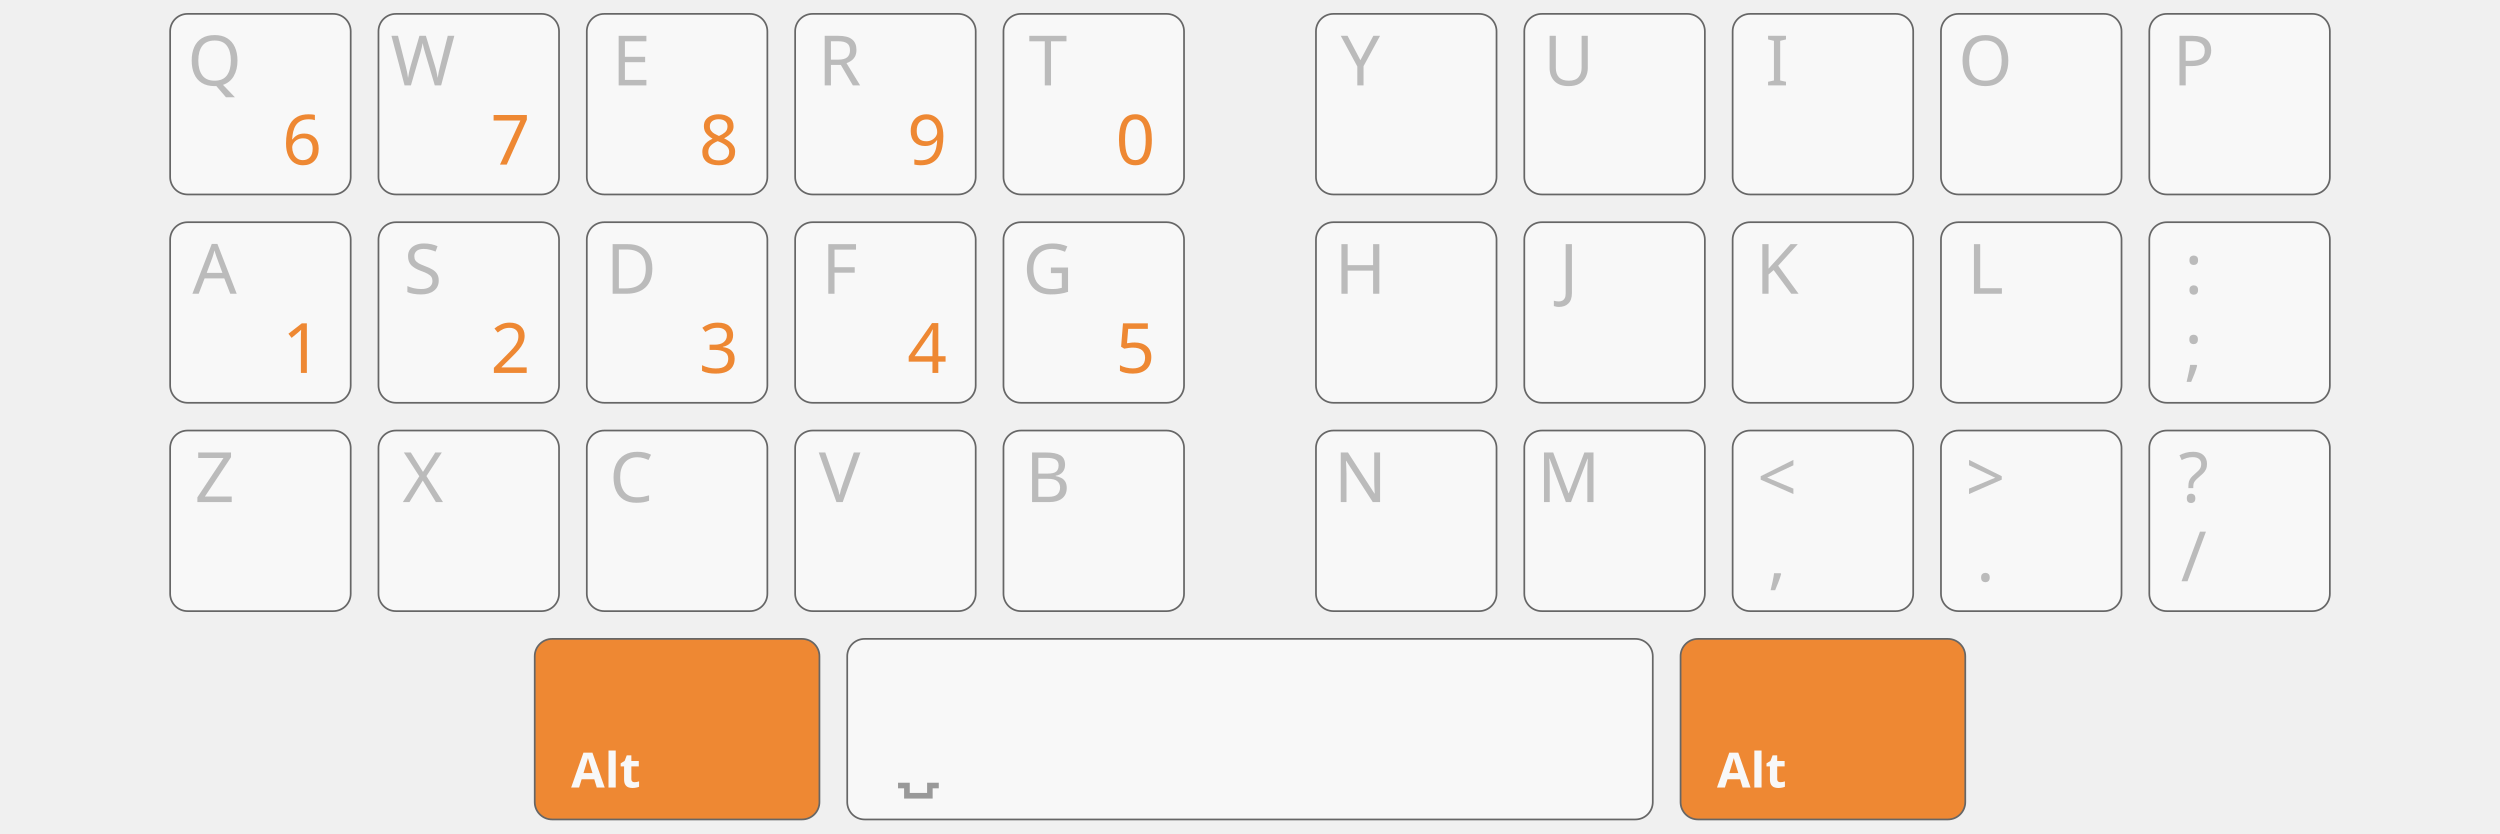
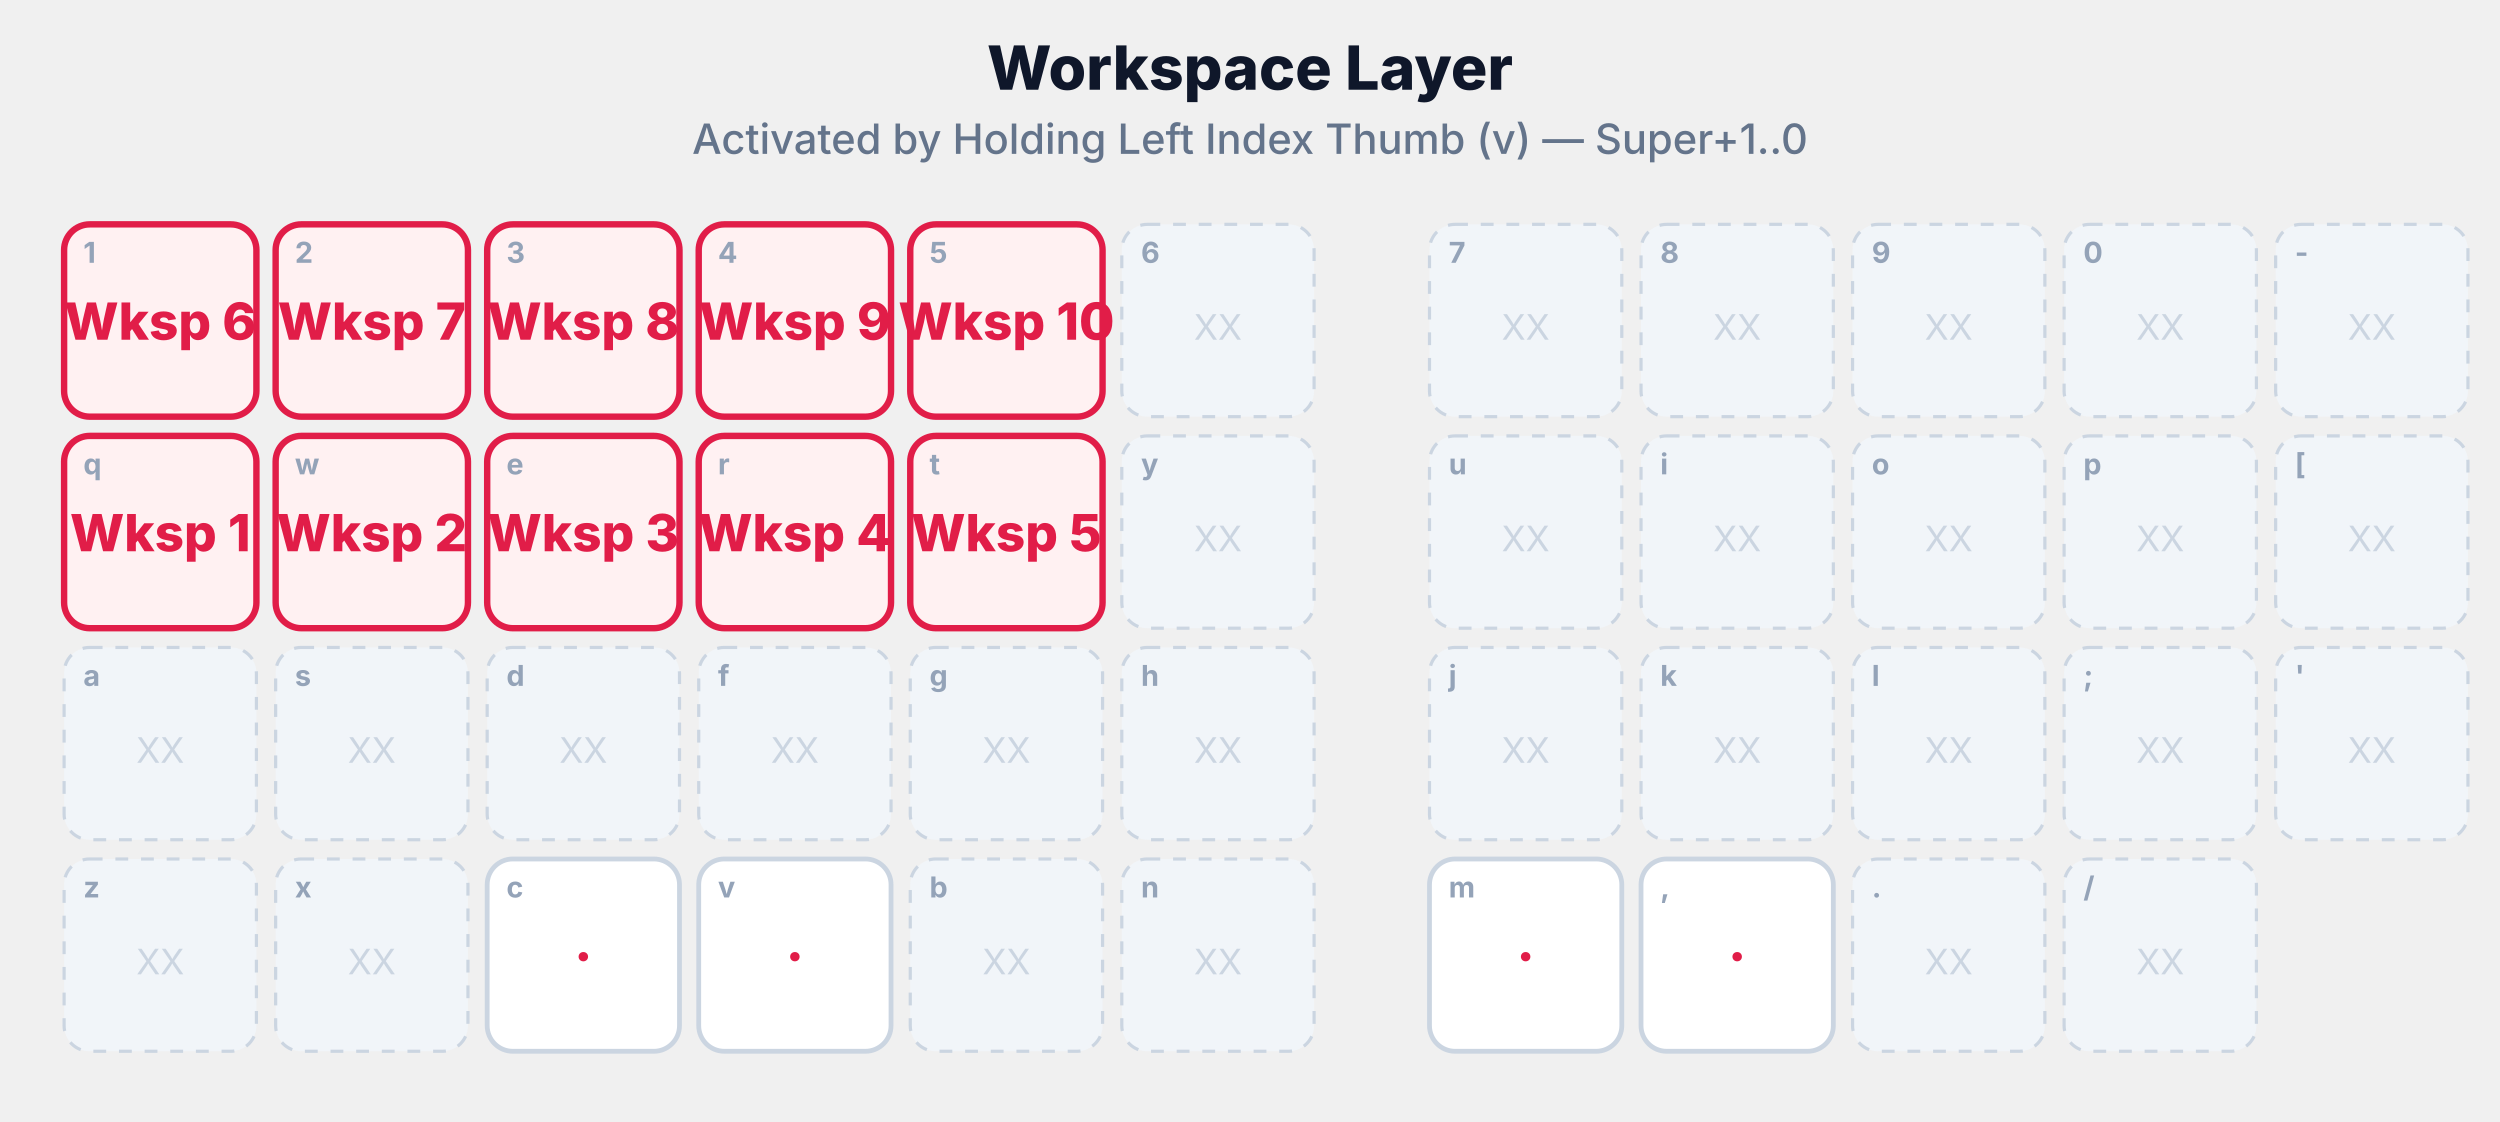
- <svg xmlns="http://www.w3.org/2000/svg" viewBox="90 60 720 240">
+ <svg xmlns="http://www.w3.org/2000/svg" viewBox="0 0 780 350">
  <style>
-     :root {
-       color-scheme: light dark;
-     }
-     rect {
-       fill: #f8f8f8;
-       stroke: #666;
-       stroke-width: .5px;
-     }
-     text {
-       fill: #bbb;
-       font: normal 20px sans-serif;
-       text-align: center;
-       text-anchor: middle;
-     }
-     .dualKey { fill: #ddd; transform: translateY(26px); }
- 
-     #row_AD { transform: translate(64px,  64px); }
-     #row_AC { transform: translate(64px, 124px); }
-     #row_AB { transform: translate(64px, 184px); }
-     #row_AA { transform: translate(64px, 244px); }
-     .left   { transform: translate(-15px, 0); }
-     .right  { transform: translate(+15px, 0); }
- 
-     .layer  { font-size: 14px; font-weight: bold; fill: #f8f8f8; }
-     .layerWs { fill: #e83; }
- 
+     :root { color-scheme: light dark; }
+     rect.key { fill: #ffffff; stroke: #cbd5e1; stroke-width: 1.5px; rx: 8px; ry: 8px; }
+     rect.gap { fill: #f1f5f9; stroke: #cbd5e1; stroke-dasharray: 4 4; rx: 8px; ry: 8px; }
+     rect.active { fill: #fff1f2; stroke: #e11d48; stroke-width: 2px; rx: 8px; ry: 8px; }
+     text { font-family: system-ui, -apple-system, sans-serif; text-anchor: middle; }
+     text.title { font-size: 19px; font-weight: 800; fill: #0f172a; }
+     text.subtitle { font-size: 13px; font-weight: 500; fill: #64748b; }
+     text.phys { font-size: 9px; font-weight: 700; fill: #94a3b8; text-anchor: start; }
+     text.main { font-size: 16px; font-weight: 800; fill: #e11d48; }
+     text.sub { font-size: 11px; font-weight: 600; fill: #64748b; }
+     text.dead { font-size: 11px; fill: #cbd5e1; }
    @media (prefers-color-scheme: dark) {
-       text     { fill: #666; }
-       rect     { fill: #444; }
-       .dualKey { fill: #666; }
-       .layerWs { fill: #e83; }
+       rect.key { fill: #1e293b; stroke: #334155; }
+       rect.gap { fill: #0f172a; stroke: #334155; }
+       rect.active { fill: #4c0519; stroke: #fb7185; }
+       text.title { fill: #f8fafc; }
+       text.subtitle { fill: #94a3b8; }
+       text.phys { fill: #64748b; }
+       text.main { fill: #fb7185; }
+       text.sub { fill: #94a3b8; }
+       text.dead { fill: #475569; }
    }
  </style>
-   <g id="row_AD">
-     <g class="left">
-       <g transform="translate(90)">
-         <rect width="52" height="52" rx="5" ry="5" />
-         <text x="12.8" y="20.6" class="level2">Q</text>
-         <text x="38.0" y="43.4" class="layerWs">6</text>
-       </g>
-       <g transform="translate(150)">
-         <rect width="52" height="52" rx="5" ry="5" />
-         <text x="12.8" y="20.6" class="level2">W</text>
-         <text x="38.0" y="43.4" class="layerWs">7</text>
-       </g>
-       <g transform="translate(210)">
-         <rect width="52" height="52" rx="5" ry="5" />
-         <text x="12.8" y="20.6" class="level2">E</text>
-         <text x="38.0" y="43.4" class="layerWs">8</text>
-       </g>
-       <g transform="translate(270)">
-         <rect width="52" height="52" rx="5" ry="5" />
-         <text x="12.8" y="20.6" class="level2">R</text>
-         <text x="38.0" y="43.4" class="layerWs">9</text>
-       </g>
-       <g transform="translate(330)">
-         <rect width="52" height="52" rx="5" ry="5" />
-         <text x="12.8" y="20.6" class="level2">T</text>
-         <text x="38.0" y="43.4" class="layerWs">0</text>
-       </g>
-     </g>
-     <g class="right">
-       <g transform="translate(390)">
-         <rect width="52" height="52" rx="5" ry="5" />
-         <text x="12.8" y="20.6" class="level2">Y</text>
-       </g>
-       <g transform="translate(450)">
-         <rect width="52" height="52" rx="5" ry="5" />
-         <text x="12.8" y="20.6" class="level2">U</text>
-       </g>
-       <g transform="translate(510)">
-         <rect width="52" height="52" rx="5" ry="5" />
-         <text x="12.8" y="20.6" class="level2">I</text>
-       </g>
-       <g transform="translate(570)">
-         <rect width="52" height="52" rx="5" ry="5" />
-         <text x="12.8" y="20.6" class="level2">O</text>
-       </g>
-       <g transform="translate(630)">
-         <rect width="52" height="52" rx="5" ry="5" />
-         <text x="12.8" y="20.6" class="level2">P</text>
-       </g>
-     </g>
-   </g>
-   <g id="row_AC">
-     <g class="left">
-       <g transform="translate(90)">
-         <rect width="52" height="52" rx="5" ry="5" />
-         <text x="12.8" y="20.6" class="level2">A</text>
-         <text x="38.0" y="43.4" class="layerWs">1</text>
-       </g>
-       <g transform="translate(150)">
-         <rect width="52" height="52" rx="5" ry="5" />
-         <text x="12.8" y="20.6" class="level2">S</text>
-         <text x="38.0" y="43.4" class="layerWs">2</text>
-       </g>
-       <g transform="translate(210)">
-         <rect width="52" height="52" rx="5" ry="5" />
-         <text x="12.8" y="20.6" class="level2">D</text>
-         <text x="38.0" y="43.4" class="layerWs">3</text>
-       </g>
-       <g transform="translate(270)">
-         <rect width="52" height="52" rx="5" ry="5" />
-         <text x="12.8" y="20.6" class="level2">F</text>
-         <text x="38.0" y="43.4" class="layerWs">4</text>
-       </g>
-       <g transform="translate(330)">
-         <rect width="52" height="52" rx="5" ry="5" />
-         <text x="12.8" y="20.6" class="level2">G</text>
-         <text x="38.0" y="43.4" class="layerWs">5</text>
-       </g>
-     </g>
-     <g class="right">
-       <g transform="translate(390)">
-         <rect width="52" height="52" rx="5" ry="5" />
-         <text x="12.8" y="20.6" class="level2">H</text>
-       </g>
-       <g transform="translate(450)">
-         <rect width="52" height="52" rx="5" ry="5" />
-         <text x="12.8" y="20.6" class="level2">J</text>
-       </g>
-       <g transform="translate(510)">
-         <rect width="52" height="52" rx="5" ry="5" />
-         <text x="12.8" y="20.6" class="level2">K</text>
-       </g>
-       <g transform="translate(570)">
-         <rect width="52" height="52" rx="5" ry="5" />
-         <text x="12.8" y="20.6" class="level2">L</text>
-       </g>
-       <g transform="translate(630)">
-         <rect width="52" height="52" rx="5" ry="5" />
-         <text x="12.8" y="43.4" class="level1">;</text>
-         <text x="12.8" y="20.6" class="level2">:</text>
-       </g>
-     </g>
-   </g>
-   <g id="row_AB">
-     <g class="left">
-       <g transform="translate(90)">
-         <rect width="52" height="52" rx="5" ry="5" />
-         <text x="12.8" y="20.6" class="level2">Z</text>
-       </g>
-       <g transform="translate(150)">
-         <rect width="52" height="52" rx="5" ry="5" />
-         <text x="12.8" y="20.6" class="level2">X</text>
-       </g>
-       <g transform="translate(210)">
-         <rect width="52" height="52" rx="5" ry="5" />
-         <text x="12.8" y="20.6" class="level2">C</text>
-       </g>
-       <g transform="translate(270)">
-         <rect width="52" height="52" rx="5" ry="5" />
-         <text x="12.8" y="20.6" class="level2">V</text>
-       </g>
-       <g transform="translate(330)">
-         <rect width="52" height="52" rx="5" ry="5" />
-         <text x="12.8" y="20.6" class="level2">B</text>
-       </g>
-     </g>
-     <g class="right">
-       <g transform="translate(390)">
-         <rect width="52" height="52" rx="5" ry="5" />
-         <text x="12.8" y="20.6" class="level2">N</text>
-       </g>
-       <g transform="translate(450)">
-         <rect width="52" height="52" rx="5" ry="5" />
-         <text x="12.8" y="20.6" class="level2">M</text>
-       </g>
-       <g transform="translate(510)">
-         <rect width="52" height="52" rx="5" ry="5" />
-         <text x="12.8" y="43.4" class="level1">,</text>
-         <text x="12.8" y="20.6" class="level2">&lt;</text>
-       </g>
-       <g transform="translate(570)">
-         <rect width="52" height="52" rx="5" ry="5" />
-         <text x="12.8" y="43.4" class="level1">.</text>
-         <text x="12.8" y="20.6" class="level2">&gt;</text>
-       </g>
-       <g transform="translate(630)">
-         <rect width="52" height="52" rx="5" ry="5" />
-         <text x="12.8" y="43.4" class="level1">/</text>
-         <text x="12.8" y="20.6" class="level2">?</text>
-       </g>
-     </g>
-   </g>
-   <g id="row_AA">
-     <g transform="translate(180)">
-       <rect width="82" height="52" rx="5" ry="5" style="fill: #e83;" />
-       <text x="20.5" y="42.8" class="layer">Alt</text>
-     </g>
-     <g transform="translate(270)">
-       <rect width="232" height="52" rx="5" ry="5" />
-       <text x="20.5" y="42.8" class="layer" style="fill: #999;">⍽</text>
-     </g>
-     <g transform="translate(510)">
-       <rect width="82" height="52" rx="5" ry="5" style="fill: #e83;" />
-       <text x="20.5" y="42.8" class="layer">Alt</text>
-     </g>
+   <text x="390" y="28" class="title">Workspace Layer</text>
+   <text x="390" y="48" class="subtitle">Activated by Holding Left Index Thumb (v) — Super+1..0</text>
+   <g transform="translate(20,70)">
+     <rect width="60" height="60" class="active" />
+     <text x="6" y="12" class="phys">1</text>
+     <text x="30" y="36" class="main">Wksp 6</text>
+   </g>
+   <g transform="translate(86,70)">
+     <rect width="60" height="60" class="active" />
+     <text x="6" y="12" class="phys">2</text>
+     <text x="30" y="36" class="main">Wksp 7</text>
+   </g>
+   <g transform="translate(152,70)">
+     <rect width="60" height="60" class="active" />
+     <text x="6" y="12" class="phys">3</text>
+     <text x="30" y="36" class="main">Wksp 8</text>
+   </g>
+   <g transform="translate(218,70)">
+     <rect width="60" height="60" class="active" />
+     <text x="6" y="12" class="phys">4</text>
+     <text x="30" y="36" class="main">Wksp 9</text>
+   </g>
+   <g transform="translate(284,70)">
+     <rect width="60" height="60" class="active" />
+     <text x="6" y="12" class="phys">5</text>
+     <text x="30" y="36" class="main">Wksp 10</text>
+   </g>
+   <g transform="translate(350,70)">
+     <rect width="60" height="60" class="gap" />
+     <text x="6" y="12" class="phys">6</text>
+     <text x="30" y="36" class="dead">XX</text>
+   </g>
+   <g transform="translate(446,70)">
+     <rect width="60" height="60" class="gap" />
+     <text x="6" y="12" class="phys">7</text>
+     <text x="30" y="36" class="dead">XX</text>
+   </g>
+   <g transform="translate(512,70)">
+     <rect width="60" height="60" class="gap" />
+     <text x="6" y="12" class="phys">8</text>
+     <text x="30" y="36" class="dead">XX</text>
+   </g>
+   <g transform="translate(578,70)">
+     <rect width="60" height="60" class="gap" />
+     <text x="6" y="12" class="phys">9</text>
+     <text x="30" y="36" class="dead">XX</text>
+   </g>
+   <g transform="translate(644,70)">
+     <rect width="60" height="60" class="gap" />
+     <text x="6" y="12" class="phys">0</text>
+     <text x="30" y="36" class="dead">XX</text>
+   </g>
+   <g transform="translate(710,70)">
+     <rect width="60" height="60" class="gap" />
+     <text x="6" y="12" class="phys">-</text>
+     <text x="30" y="36" class="dead">XX</text>
+   </g>
+   <g transform="translate(20,136)">
+     <rect width="60" height="60" class="active" />
+     <text x="6" y="12" class="phys">q</text>
+     <text x="30" y="36" class="main">Wksp 1</text>
+   </g>
+   <g transform="translate(86,136)">
+     <rect width="60" height="60" class="active" />
+     <text x="6" y="12" class="phys">w</text>
+     <text x="30" y="36" class="main">Wksp 2</text>
+   </g>
+   <g transform="translate(152,136)">
+     <rect width="60" height="60" class="active" />
+     <text x="6" y="12" class="phys">e</text>
+     <text x="30" y="36" class="main">Wksp 3</text>
+   </g>
+   <g transform="translate(218,136)">
+     <rect width="60" height="60" class="active" />
+     <text x="6" y="12" class="phys">r</text>
+     <text x="30" y="36" class="main">Wksp 4</text>
+   </g>
+   <g transform="translate(284,136)">
+     <rect width="60" height="60" class="active" />
+     <text x="6" y="12" class="phys">t</text>
+     <text x="30" y="36" class="main">Wksp 5</text>
+   </g>
+   <g transform="translate(350,136)">
+     <rect width="60" height="60" class="gap" />
+     <text x="6" y="12" class="phys">y</text>
+     <text x="30" y="36" class="dead">XX</text>
+   </g>
+   <g transform="translate(446,136)">
+     <rect width="60" height="60" class="gap" />
+     <text x="6" y="12" class="phys">u</text>
+     <text x="30" y="36" class="dead">XX</text>
+   </g>
+   <g transform="translate(512,136)">
+     <rect width="60" height="60" class="gap" />
+     <text x="6" y="12" class="phys">i</text>
+     <text x="30" y="36" class="dead">XX</text>
+   </g>
+   <g transform="translate(578,136)">
+     <rect width="60" height="60" class="gap" />
+     <text x="6" y="12" class="phys">o</text>
+     <text x="30" y="36" class="dead">XX</text>
+   </g>
+   <g transform="translate(644,136)">
+     <rect width="60" height="60" class="gap" />
+     <text x="6" y="12" class="phys">p</text>
+     <text x="30" y="36" class="dead">XX</text>
+   </g>
+   <g transform="translate(710,136)">
+     <rect width="60" height="60" class="gap" />
+     <text x="6" y="12" class="phys">[</text>
+     <text x="30" y="36" class="dead">XX</text>
+   </g>
+   <g transform="translate(20,202)">
+     <rect width="60" height="60" class="gap" />
+     <text x="6" y="12" class="phys">a</text>
+     <text x="30" y="36" class="dead">XX</text>
+   </g>
+   <g transform="translate(86,202)">
+     <rect width="60" height="60" class="gap" />
+     <text x="6" y="12" class="phys">s</text>
+     <text x="30" y="36" class="dead">XX</text>
+   </g>
+   <g transform="translate(152,202)">
+     <rect width="60" height="60" class="gap" />
+     <text x="6" y="12" class="phys">d</text>
+     <text x="30" y="36" class="dead">XX</text>
+   </g>
+   <g transform="translate(218,202)">
+     <rect width="60" height="60" class="gap" />
+     <text x="6" y="12" class="phys">f</text>
+     <text x="30" y="36" class="dead">XX</text>
+   </g>
+   <g transform="translate(284,202)">
+     <rect width="60" height="60" class="gap" />
+     <text x="6" y="12" class="phys">g</text>
+     <text x="30" y="36" class="dead">XX</text>
+   </g>
+   <g transform="translate(350,202)">
+     <rect width="60" height="60" class="gap" />
+     <text x="6" y="12" class="phys">h</text>
+     <text x="30" y="36" class="dead">XX</text>
+   </g>
+   <g transform="translate(446,202)">
+     <rect width="60" height="60" class="gap" />
+     <text x="6" y="12" class="phys">j</text>
+     <text x="30" y="36" class="dead">XX</text>
+   </g>
+   <g transform="translate(512,202)">
+     <rect width="60" height="60" class="gap" />
+     <text x="6" y="12" class="phys">k</text>
+     <text x="30" y="36" class="dead">XX</text>
+   </g>
+   <g transform="translate(578,202)">
+     <rect width="60" height="60" class="gap" />
+     <text x="6" y="12" class="phys">l</text>
+     <text x="30" y="36" class="dead">XX</text>
+   </g>
+   <g transform="translate(644,202)">
+     <rect width="60" height="60" class="gap" />
+     <text x="6" y="12" class="phys">;</text>
+     <text x="30" y="36" class="dead">XX</text>
+   </g>
+   <g transform="translate(710,202)">
+     <rect width="60" height="60" class="gap" />
+     <text x="6" y="12" class="phys">'</text>
+     <text x="30" y="36" class="dead">XX</text>
+   </g>
+   <g transform="translate(20,268)">
+     <rect width="60" height="60" class="gap" />
+     <text x="6" y="12" class="phys">z</text>
+     <text x="30" y="36" class="dead">XX</text>
+   </g>
+   <g transform="translate(86,268)">
+     <rect width="60" height="60" class="gap" />
+     <text x="6" y="12" class="phys">x</text>
+     <text x="30" y="36" class="dead">XX</text>
+   </g>
+   <g transform="translate(152,268)">
+     <rect width="60" height="60" class="key" />
+     <text x="6" y="12" class="phys">c</text>
+     <text x="30" y="36" class="main">·</text>
+   </g>
+   <g transform="translate(218,268)">
+     <rect width="60" height="60" class="key" />
+     <text x="6" y="12" class="phys">v</text>
+     <text x="30" y="36" class="main">·</text>
+   </g>
+   <g transform="translate(284,268)">
+     <rect width="60" height="60" class="gap" />
+     <text x="6" y="12" class="phys">b</text>
+     <text x="30" y="36" class="dead">XX</text>
+   </g>
+   <g transform="translate(350,268)">
+     <rect width="60" height="60" class="gap" />
+     <text x="6" y="12" class="phys">n</text>
+     <text x="30" y="36" class="dead">XX</text>
+   </g>
+   <g transform="translate(446,268)">
+     <rect width="60" height="60" class="key" />
+     <text x="6" y="12" class="phys">m</text>
+     <text x="30" y="36" class="main">·</text>
+   </g>
+   <g transform="translate(512,268)">
+     <rect width="60" height="60" class="key" />
+     <text x="6" y="12" class="phys">,</text>
+     <text x="30" y="36" class="main">·</text>
+   </g>
+   <g transform="translate(578,268)">
+     <rect width="60" height="60" class="gap" />
+     <text x="6" y="12" class="phys">.</text>
+     <text x="30" y="36" class="dead">XX</text>
+   </g>
+   <g transform="translate(644,268)">
+     <rect width="60" height="60" class="gap" />
+     <text x="6" y="12" class="phys">/</text>
+     <text x="30" y="36" class="dead">XX</text>
  </g>
</svg>
